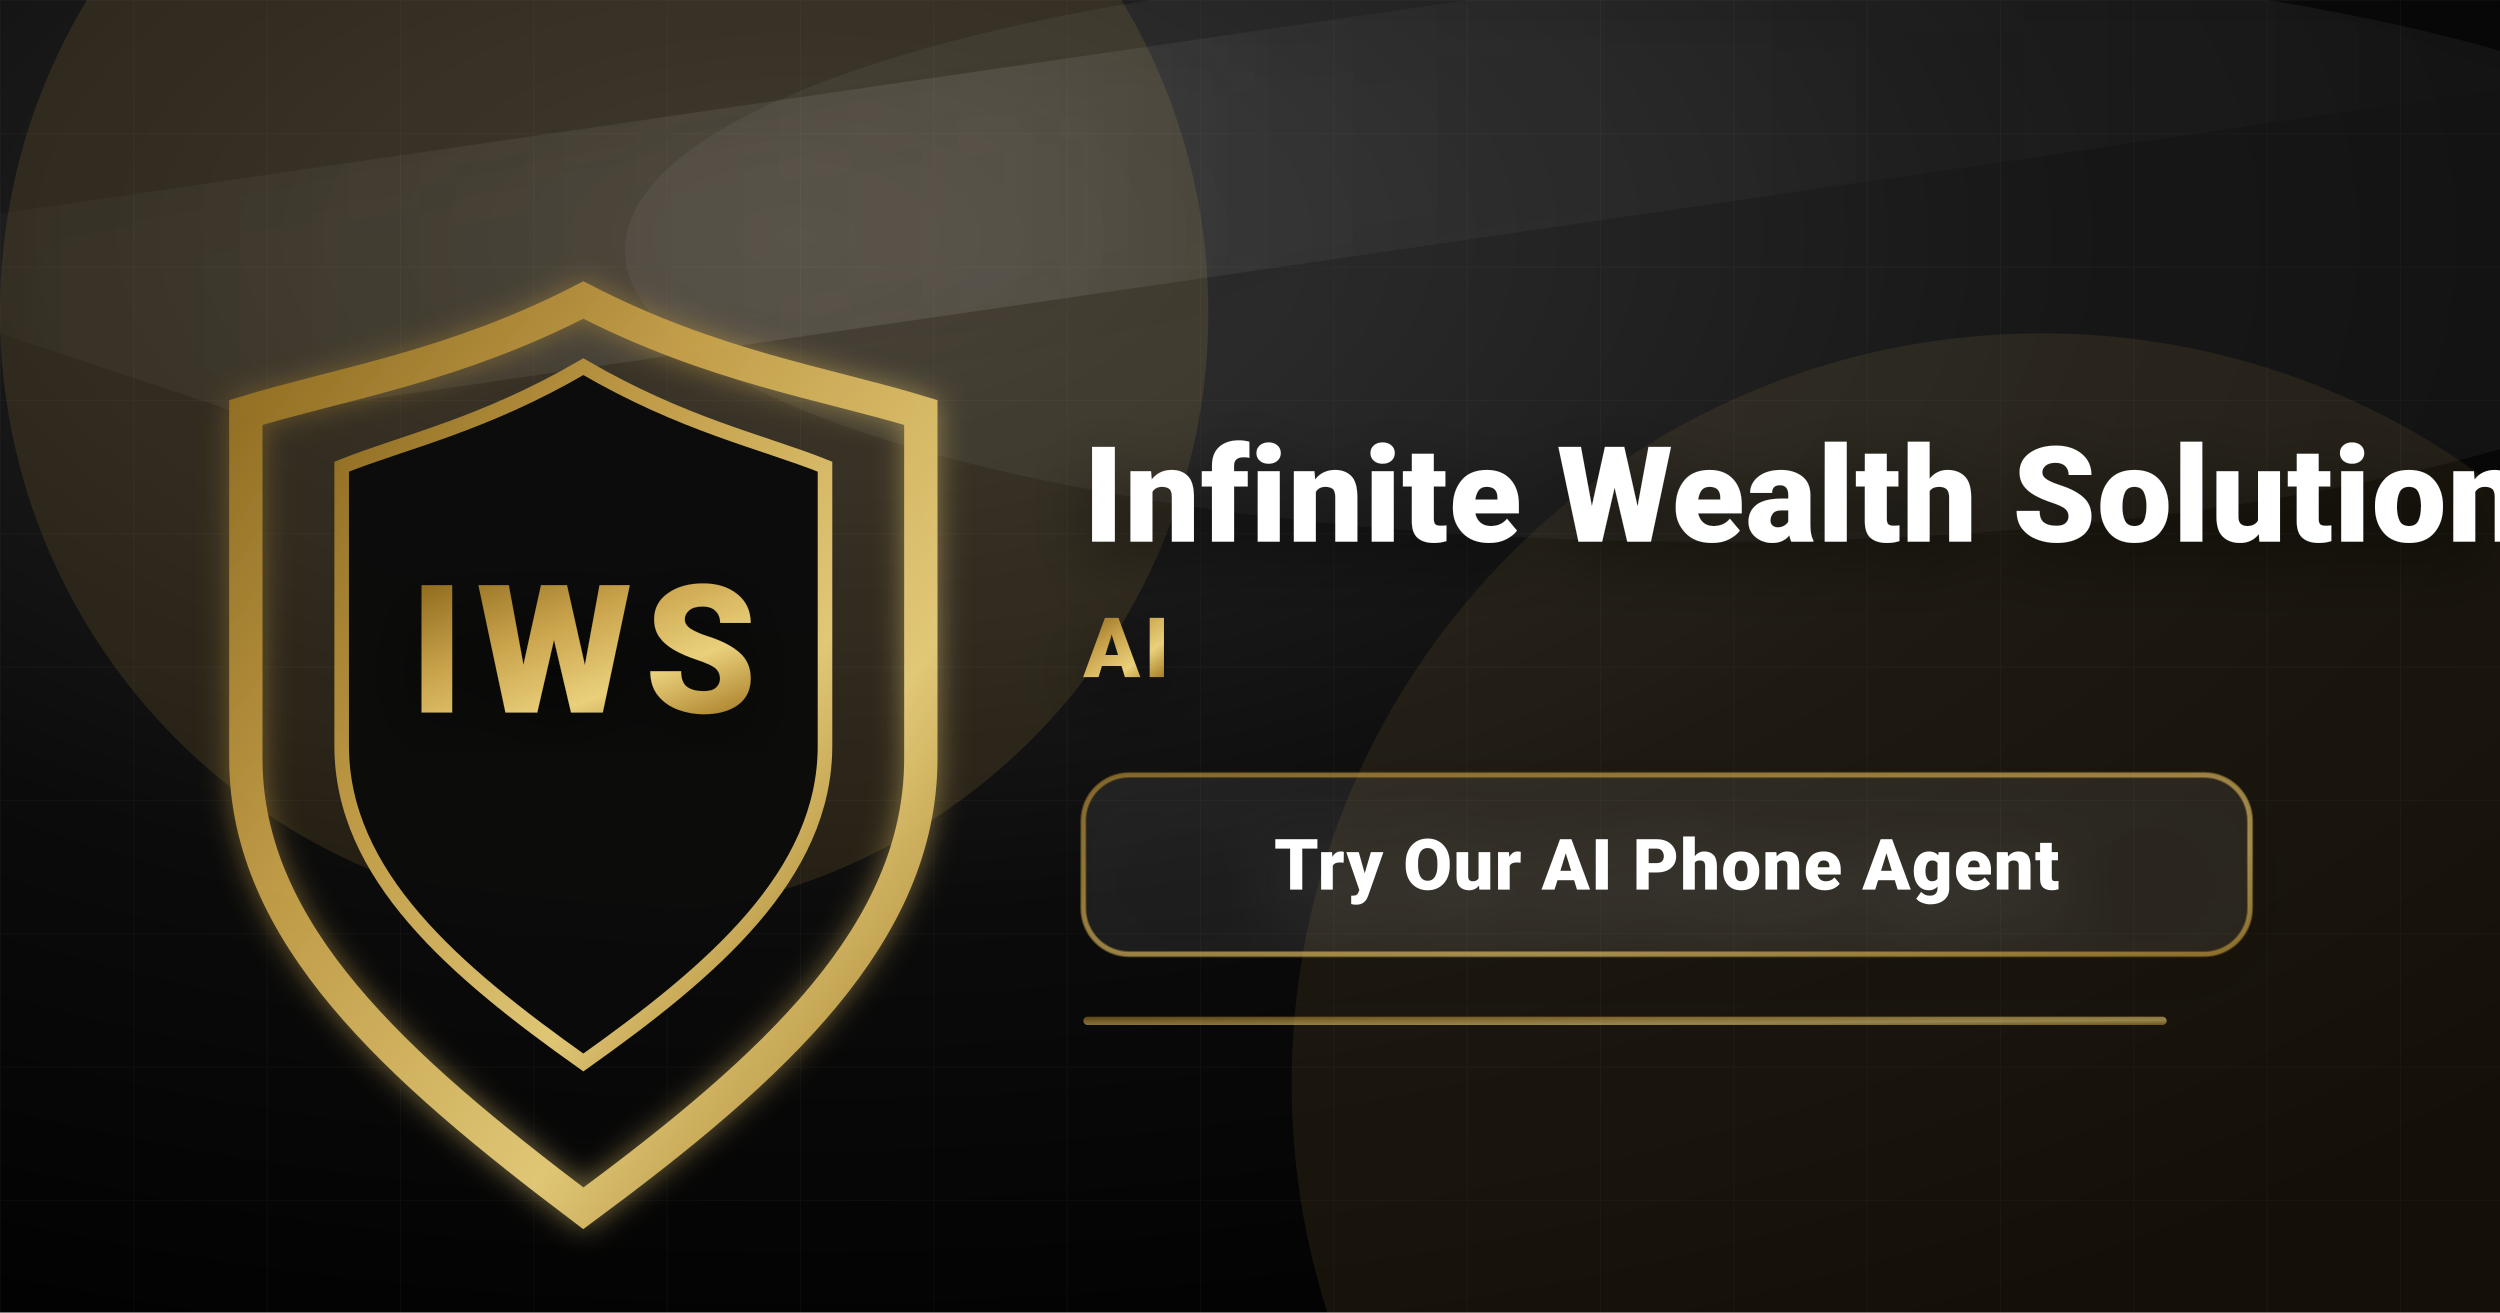
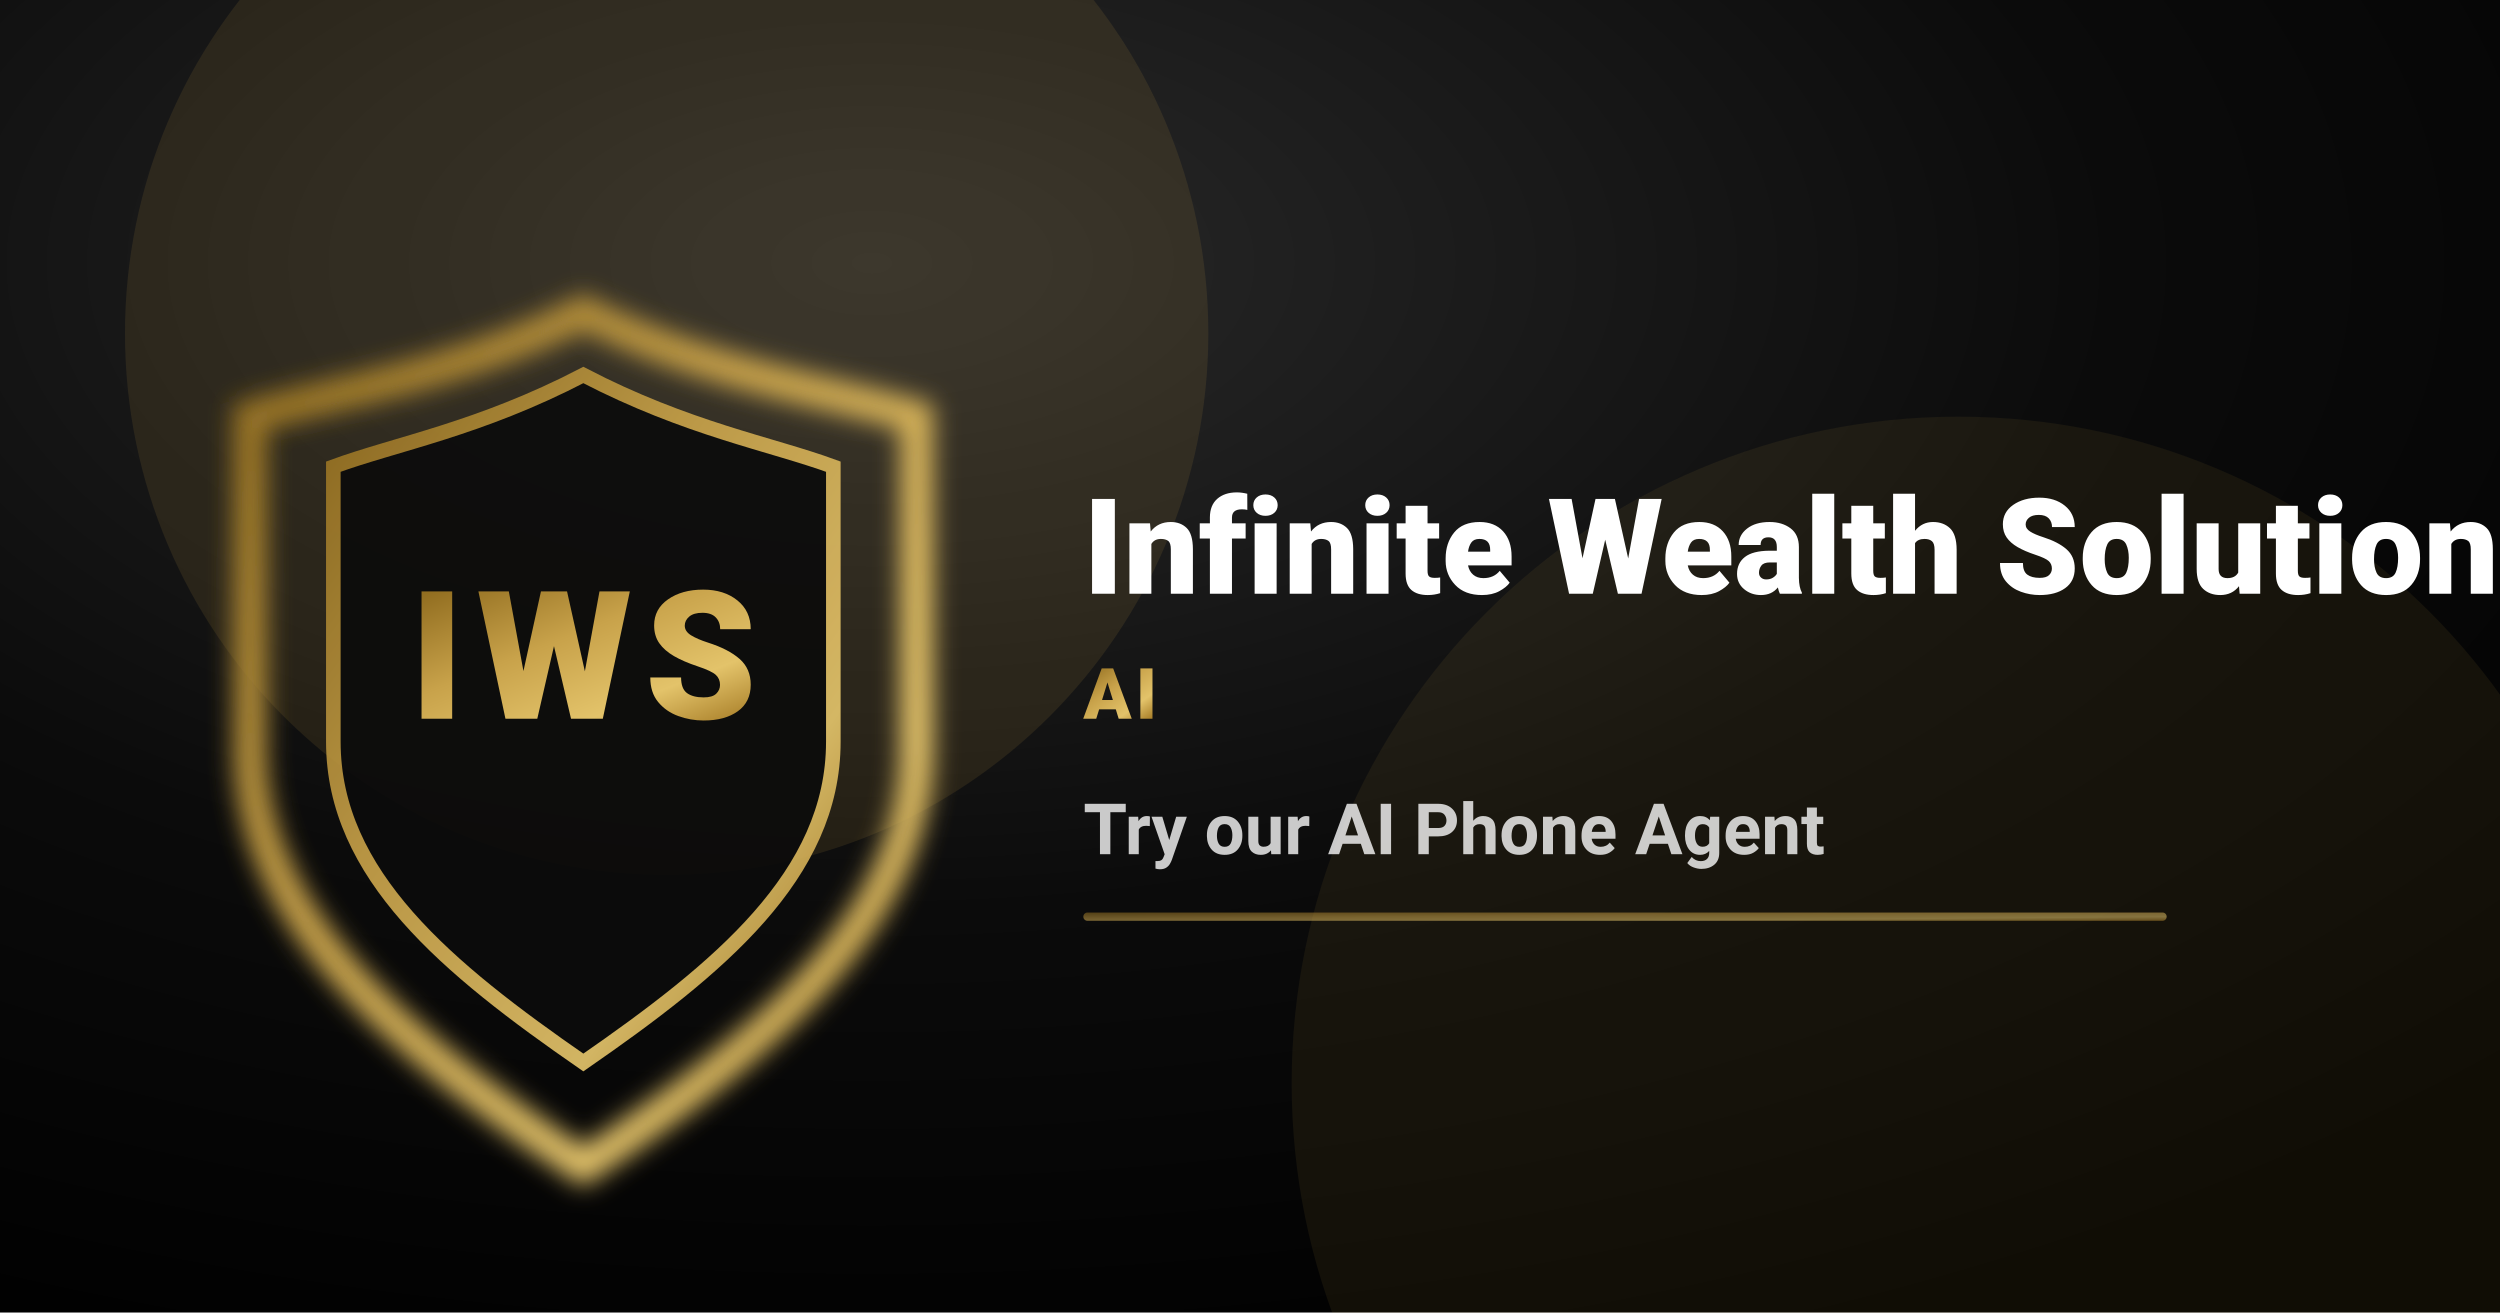
<svg xmlns="http://www.w3.org/2000/svg" width="1200" height="630" viewBox="0 0 1200 630">
  <defs>
-     <radialGradient id="bg" cx="32%" cy="18%" r="95%">
-       <stop offset="0%" stop-color="#2b2b2b" />
+     <radialGradient id="bg" cx="35%" cy="20%" r="90%">
+       <stop offset="0%" stop-color="#2a2a2a" />
      <stop offset="55%" stop-color="#0b0b0b" />
      <stop offset="100%" stop-color="#000000" />
    </radialGradient>
    <linearGradient id="gold" x1="0" y1="0" x2="1" y2="1">
      <stop offset="0%" stop-color="#8F6B1E" />
-       <stop offset="35%" stop-color="#C8A24A" />
-       <stop offset="70%" stop-color="#EAD07B" />
+       <stop offset="40%" stop-color="#C8A24A" />
+       <stop offset="75%" stop-color="#E3C36A" />
      <stop offset="100%" stop-color="#A77D27" />
    </linearGradient>
-     <linearGradient id="chrome" x1="0" y1="0" x2="1" y2="0">
-       <stop offset="0%" stop-color="rgba(255,255,255,0.00)" />
-       <stop offset="45%" stop-color="rgba(255,255,255,0.14)" />
-       <stop offset="55%" stop-color="rgba(255,255,255,0.06)" />
-       <stop offset="100%" stop-color="rgba(255,255,255,0.00)" />
-     </linearGradient>
-     <filter id="glow" x="-35%" y="-35%" width="170%" height="170%">
-       <feGaussianBlur stdDeviation="7" result="blur" />
-       <feColorMatrix in="blur" type="matrix" values="1 0 0 0 0                 0 1 0 0 0                 0 0 1 0 0                 0 0 0 0.55 0" />
-       <feMerge>
-         <feMergeNode />
-         <feMergeNode in="SourceGraphic" />
-       </feMerge>
+     <filter id="glow" x="-30%" y="-30%" width="160%" height="160%">
+       <feGaussianBlur stdDeviation="6" />
    </filter>
-     <filter id="shadow" x="-30%" y="-30%" width="160%" height="160%">
-       <feDropShadow dx="0" dy="10" stdDeviation="16" flood-color="rgba(0,0,0,0.55)" />
-     </filter>
-     <pattern id="grid" width="64" height="64" patternUnits="userSpaceOnUse">
-       <path d="M64 0H0V64" fill="none" stroke="rgba(255,255,255,0.05)" stroke-width="1" />
-     </pattern>
  </defs>
  <rect width="1200" height="630" fill="url(#bg)" />
-   <rect width="1200" height="630" fill="url(#grid)" opacity="0.55" />
-   <circle cx="290" cy="150" r="290" fill="rgba(200,162,74,0.14)" />
-   <circle cx="980" cy="520" r="360" fill="rgba(200,162,74,0.10)" />
-   <ellipse cx="820" cy="120" rx="520" ry="140" fill="rgba(255,255,255,0.05)" />
-   <g opacity="0.9" filter="url(#shadow)">
-     <path d="M-120 120 L980 -40 L1220 40 L120 200 Z" fill="url(#chrome)" opacity="0.65" />
+   <circle cx="320" cy="160" r="260" fill="rgba(200,162,74,0.12)" />
+   <circle cx="940" cy="520" r="320" fill="rgba(200,162,74,0.08)" />
+   <g transform="translate(120,140)">
+     <path d="M160 10          C220 40 275 47 320 60          V220          C320 300 250 360 160 420          C70 360 0 300 0 220          V60          C45 47 100 40 160 10 Z" fill="none" stroke="url(#gold)" stroke-width="16" filter="url(#glow)" />
+     <path d="M160 40          C210 66 250 73 280 84          V216          C280 280 225 325 160 370          C95 325 40 280 40 216          V84          C70 73 110 66 160 40 Z" fill="#0b0b0b" stroke="url(#gold)" stroke-width="7" opacity="0.92" />
+     <text x="160" y="205" text-anchor="middle" font-family="ui-sans-serif, system-ui, -apple-system, Segoe UI, Roboto, Arial" font-size="86" font-weight="900" letter-spacing="6" fill="url(#gold)">IWS</text>
  </g>
-   <g transform="translate(120,132)">
-     <path d="M160 12          C222 44 276 52 322 66          V232          C322 316 252 380 160 448          C70 380 -2 316 -2 232          V66          C44 52 98 44 160 12 Z" fill="none" stroke="url(#gold)" stroke-width="16" filter="url(#glow)" opacity="0.95" />
-     <path d="M160 44          C208 72 246 80 276 92          V226          C276 288 222 334 160 378          C98 334 44 288 44 226          V92          C74 80 112 72 160 44 Z" fill="#0b0b0b" stroke="url(#gold)" stroke-width="7" opacity="0.95" />
-     <text x="160" y="210" text-anchor="middle" font-family="ui-sans-serif, system-ui, -apple-system, Segoe UI, Roboto, Arial" font-size="86" font-weight="900" letter-spacing="6" fill="url(#gold)" filter="url(#shadow)">IWS</text>
-   </g>
-   <g filter="url(#shadow)">
-     <text x="520" y="260" font-family="ui-sans-serif, system-ui, -apple-system, Segoe UI, Roboto, Arial" font-size="64" font-weight="900" fill="#ffffff" letter-spacing="0.5">
-       Infinite Wealth Solutions
-     </text>
-     <text x="520" y="325" font-family="ui-sans-serif, system-ui, -apple-system, Segoe UI, Roboto, Arial" font-size="40" font-weight="900" fill="url(#gold)" letter-spacing="2">
-       AI
-     </text>
-   </g>
-   <g filter="url(#shadow)">
-     <rect x="520" y="372" width="560" height="86" rx="22" fill="rgba(255,255,255,0.06)" />
-     <rect x="520" y="372" width="560" height="86" rx="22" fill="none" stroke="rgba(200,162,74,0.55)" stroke-width="2" />
-     <rect x="520" y="372" width="560" height="86" rx="22" fill="none" stroke="url(#gold)" stroke-width="3" opacity="0.35" />
-     <text x="800" y="427" text-anchor="middle" font-family="ui-sans-serif, system-ui, -apple-system, Segoe UI, Roboto, Arial" font-size="34" font-weight="900" fill="#ffffff" letter-spacing="0.6">
-       Try Our AI Phone Agent
-     </text>
-   </g>
-   <rect x="520" y="488" width="520" height="4" rx="2" fill="url(#gold)" opacity="0.6" />
+   <text x="520" y="285" font-family="ui-sans-serif, system-ui, -apple-system, Segoe UI, Roboto, Arial" font-size="64" font-weight="900" fill="#ffffff">
+     Infinite Wealth Solutions
+   </text>
+   <text x="520" y="345" font-family="ui-sans-serif, system-ui, -apple-system, Segoe UI, Roboto, Arial" font-size="34" font-weight="800" fill="url(#gold)" letter-spacing="2">
+     AI
+   </text>
+   <text x="520" y="410" font-family="ui-sans-serif, system-ui, -apple-system, Segoe UI, Roboto, Arial" font-size="34" font-weight="700" fill="rgba(255,255,255,0.78)">
+     Try our AI Phone Agent
+   </text>
+   <rect x="520" y="438" width="520" height="4" rx="2" fill="url(#gold)" opacity="0.55" />
</svg>
